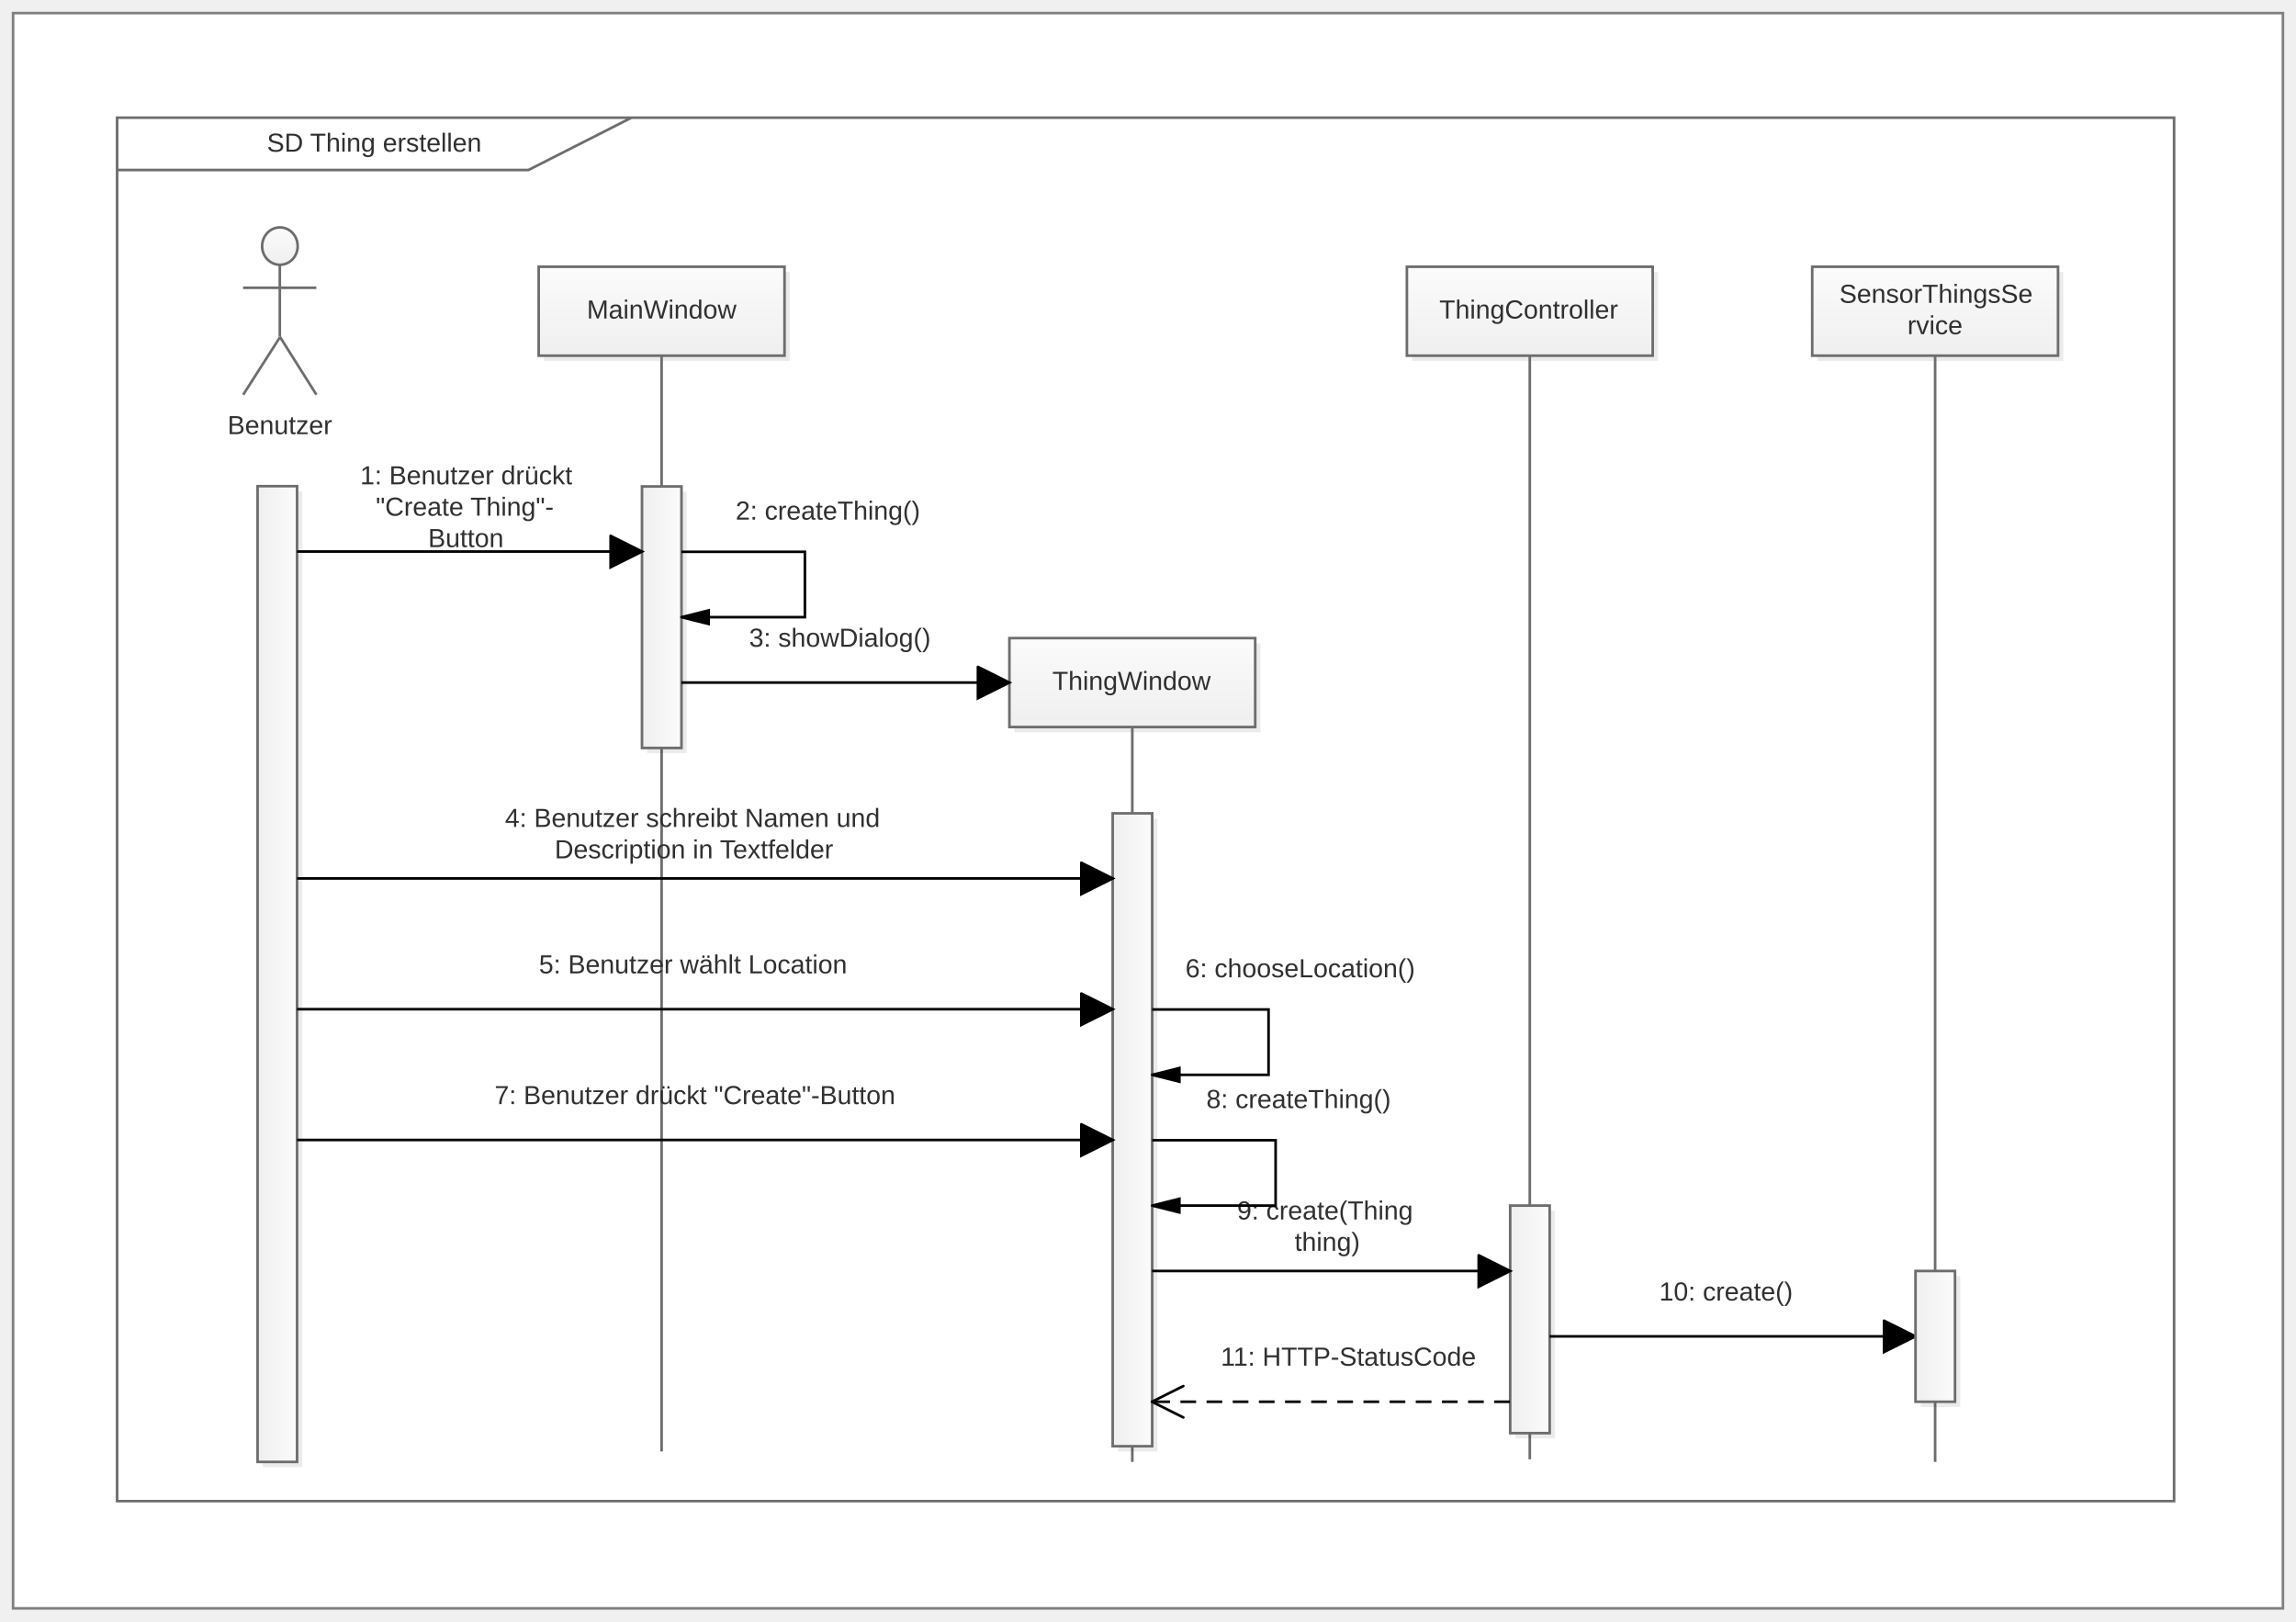
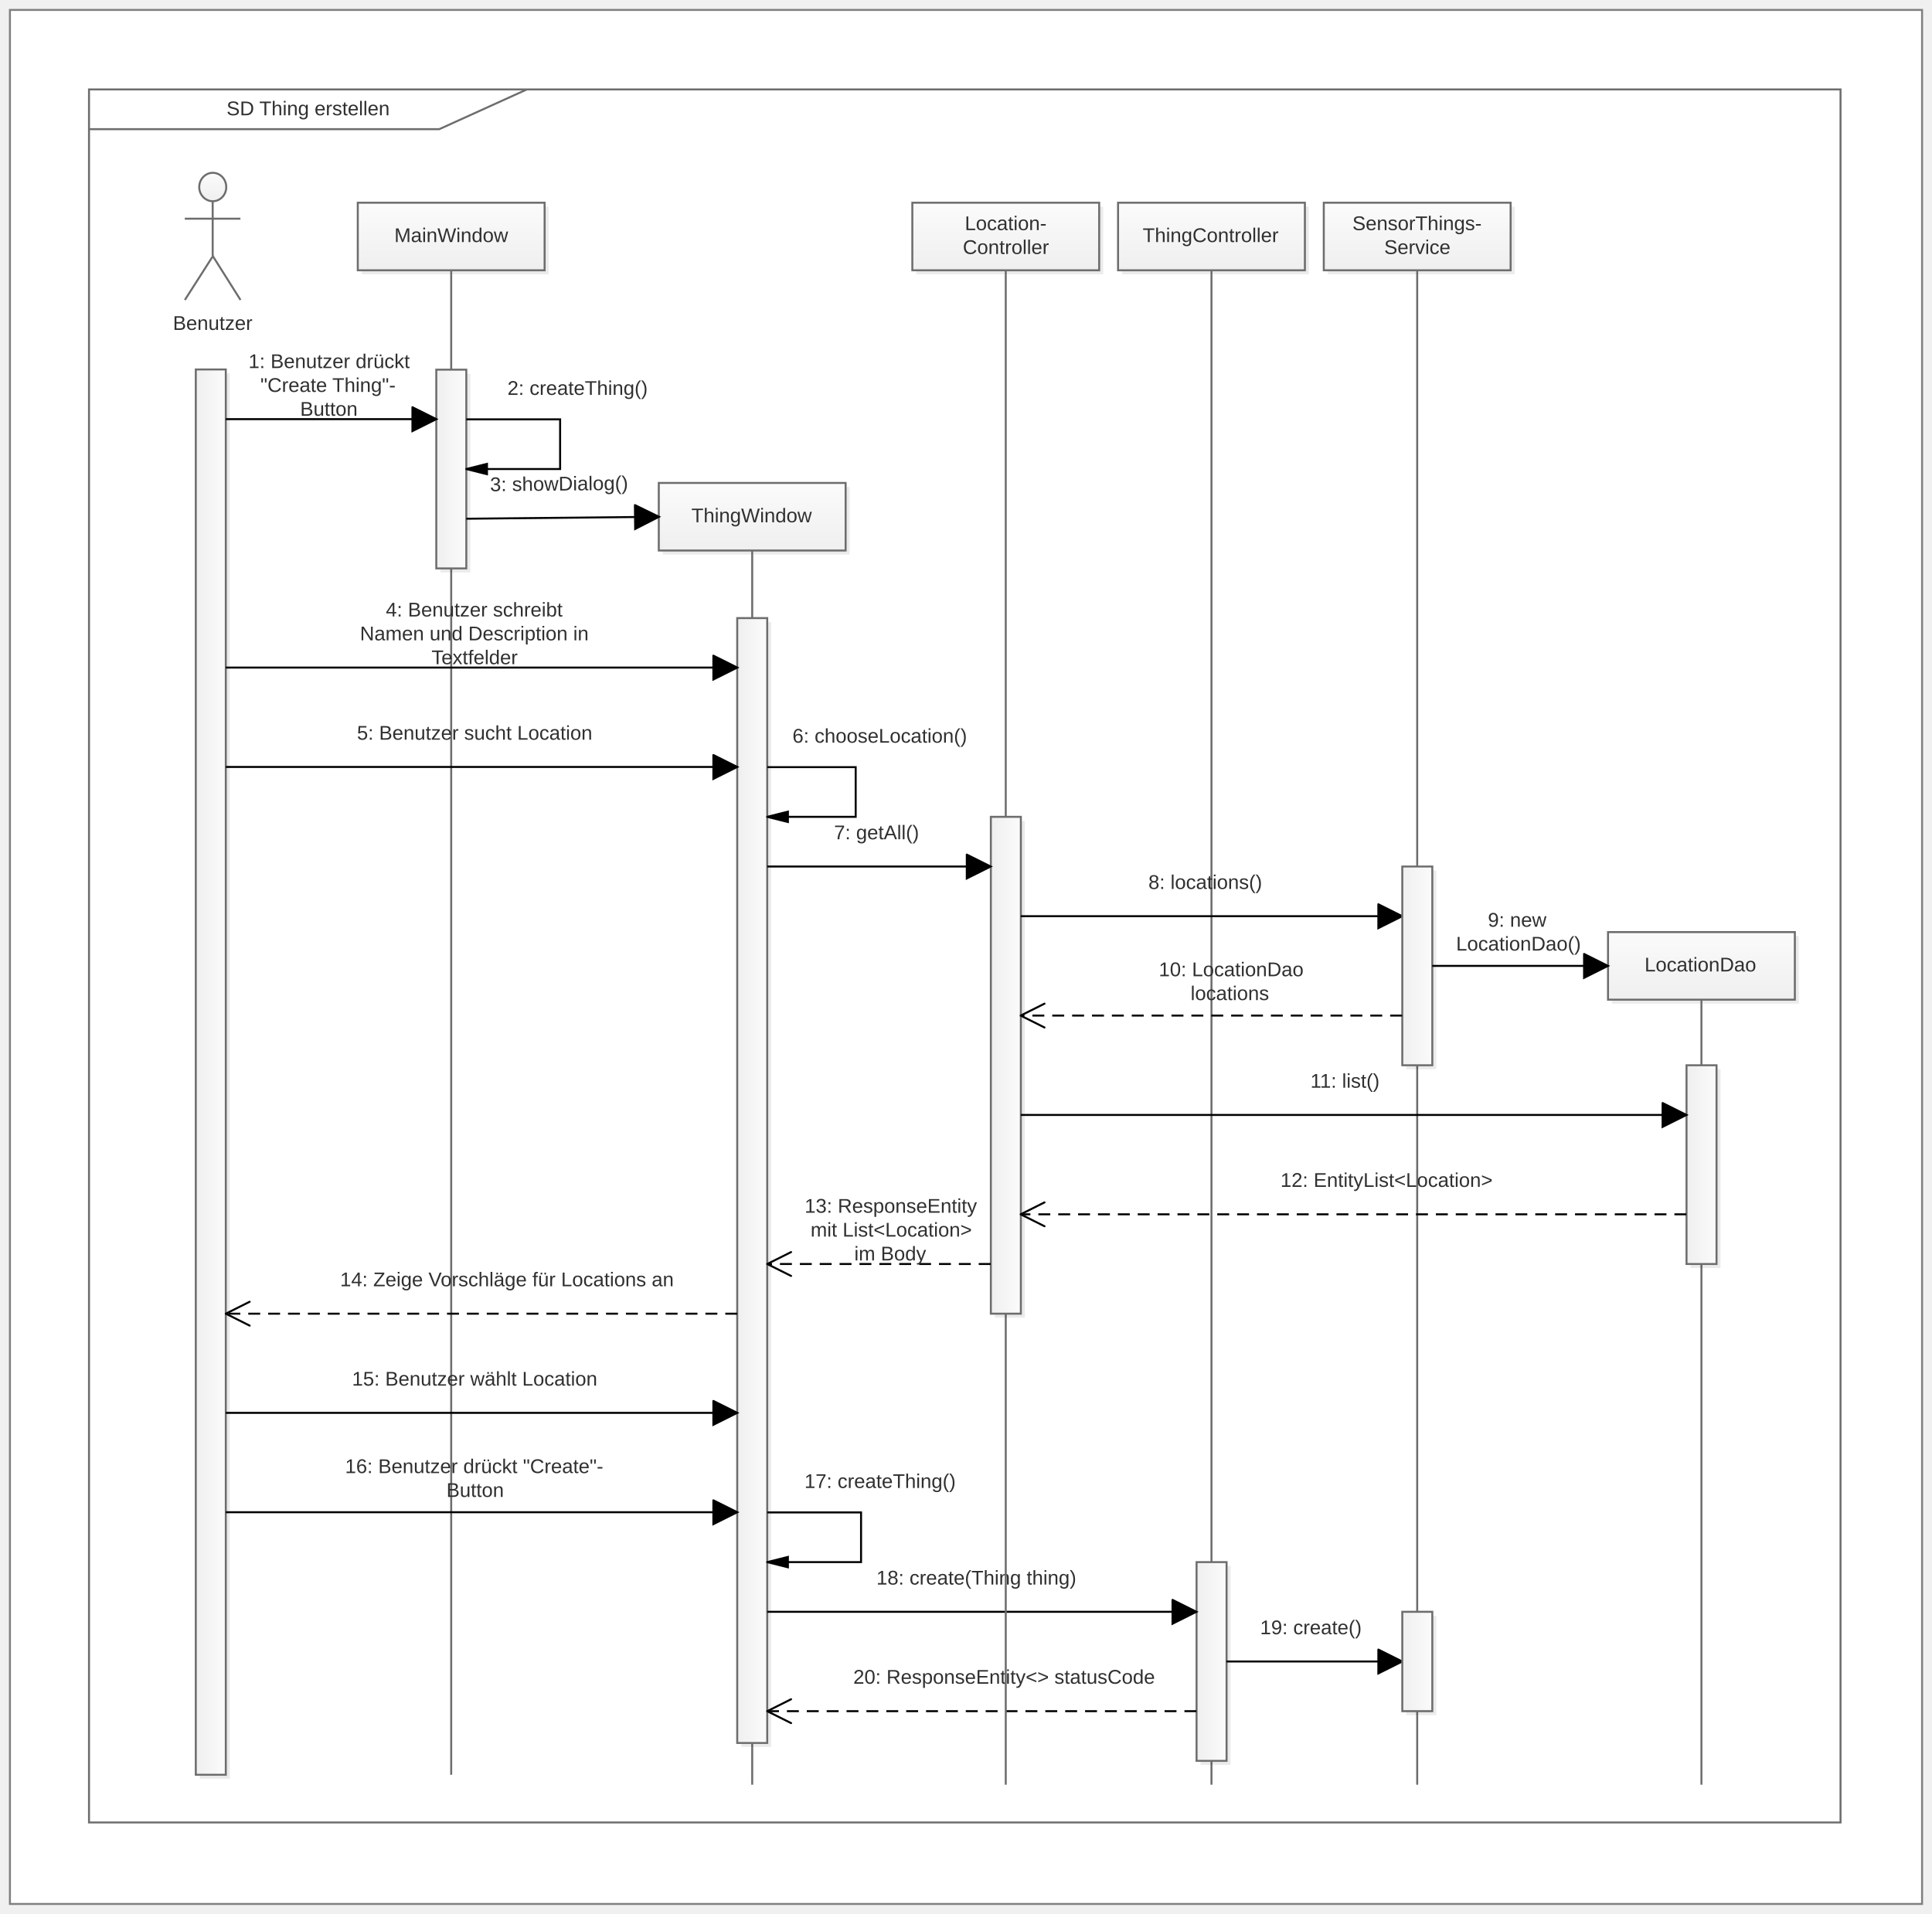
- <svg xmlns="http://www.w3.org/2000/svg" width="878" viewBox="0 0 878 620" height="620">
+ <svg xmlns="http://www.w3.org/2000/svg" width="972" viewBox="0 0 972 963" height="963">
  <style type="text/css">
.st1 {fill:#303030;font-family:Arial;font-size:7.5pt}
</style>
  <defs>
    <linearGradient id="lg1" y1="0%" y2="100%" x1="0%" x2="0%">
      <stop offset="0" stop-color="#fbfbfb" />
      <stop offset="1" stop-color="#efefef" />
    </linearGradient>
  </defs>
  <g transform="translate(5,5)" id="page1">
-     <rect width="868" x="0" y="0" fill="#ffffff" stroke="#808080" height="610" />
+     <rect width="962" x="0" y="0" fill="#ffffff" stroke="#808080" height="953" />
    <g transform="translate(39.78,40)" id="shape1">
      <path stroke="#000000" stroke-opacity="0.08" />
-       <path d="M0,0L786.6,0L786.6,529L0,529L0,0zM0,0L196.7,0L157.3,20L0,20L0,0" fill="none" stroke="#6d6d6d" />
-       <text class="st1">
-         <tspan x="57.3" y="13">SD Thing erstellen</tspan>
+       <path d="M0,0L881.2,0L881.2,872L0,872L0,0zM0,0L220.3,0L176.2,20L0,20L0,0" fill="none" stroke="#6d6d6d" />
+       <text class="st1">
+         <tspan x="69.2" y="13">SD Thing erstellen</tspan>
      </text>
    </g>
    <g transform="translate(88,82)">
      <path d="M0,0L28,0L0,0z" transform="translate(-0.04,23.04)" fill="none" id="shape2" stroke="#6d6d6d" />
      <path d="M14,0L14,29.9L14,0zM0,52.1L14,30.2L0,52.1z" transform="translate(0,11.83)" fill="none" id="shape3" stroke="#6d6d6d" />
      <path d="M0,0L14,22.2L0,0z" transform="translate(14,41.73)" fill="none" id="shape4" stroke="#6d6d6d" />
      <path d="M0,7.2C0,3.2,3.1,0,6.8,0C10.6,0,13.6,3.2,13.6,7.2C13.6,11.1,10.6,14.3,6.8,14.3C3.1,14.3,0,11.1,0,7.2z" transform="translate(7.23,-0.05)" fill="url(#lg1)" id="shape5" stroke="#6d6d6d" />
      <text class="st1">
        <tspan x="-6" y="79">Benutzer</tspan>
      </text>
    </g>
    <g transform="matrix(0,1,-1,0,108.6,180.9)" id="shape6">
-       <path d="M2,-2L375.1,-2L375.1,13.1L2,13.1L2,-2z" fill="#000000" fill-opacity="0.08" />
-       <path d="M0,0L373.1,0L373.1,15.1L0,15.1L0,0z" fill="url(#lg1)" stroke="#6d6d6d" />
-     </g>
-     <g transform="translate(201,97)">
+       <path d="M2,-2L709.1,-2L709.1,13.1L2,13.1L2,-2z" fill="#000000" fill-opacity="0.08" />
+       <path d="M0,0L707.1,0L707.1,15.1L0,15.1L0,0z" fill="url(#lg1)" stroke="#6d6d6d" />
+     </g>
+     <g transform="translate(175,97)">
      <path d="M2,2L96,2L96,36L2,36L2,2z" fill="#000000" fill-opacity="0.08" />
      <g id="shape7">
        <path d="M0,0L94,0L94,34L0,34L0,0z" fill="url(#lg1)" stroke="#6d6d6d" />
        <text class="st1">
          <tspan x="18.4" y="19.8">MainWindow</tspan>
        </text>
      </g>
-       <path d="M47,34L47,453L47,34z" fill="none" id="shape8" stroke="#6d6d6d" />
-     </g>
-     <g transform="translate(381,239)">
+       <path d="M47,34L47,791L47,34z" fill="none" id="shape8" stroke="#6d6d6d" />
+     </g>
+     <g transform="translate(326.44,238)">
      <path d="M2,2L96,2L96,36L2,36L2,2z" fill="#000000" fill-opacity="0.08" />
      <g id="shape9">
        <path d="M0,0L94,0L94,34L0,34L0,0z" fill="url(#lg1)" stroke="#6d6d6d" />
        <text class="st1">
          <tspan x="16.4" y="19.8">ThingWindow</tspan>
        </text>
      </g>
-       <path d="M47,34L47,315L47,34z" fill="none" id="shape10" stroke="#6d6d6d" />
-     </g>
-     <g transform="translate(533,97)">
+       <path d="M47,34L47,655L47,34z" fill="none" id="shape10" stroke="#6d6d6d" />
+     </g>
+     <g transform="translate(557.5,97)">
      <path d="M2,2L96,2L96,36L2,36L2,2z" fill="#000000" fill-opacity="0.08" />
      <g id="shape11">
        <path d="M0,0L94,0L94,34L0,34L0,0z" fill="url(#lg1)" stroke="#6d6d6d" />
        <text class="st1">
          <tspan x="12.4" y="19.8">ThingController</tspan>
        </text>
      </g>
-       <path d="M47,34L47,456L47,34z" fill="none" id="shape12" stroke="#6d6d6d" />
-     </g>
-     <g transform="translate(688,97)">
+       <path d="M47,34L47,796L47,34z" fill="none" id="shape12" stroke="#6d6d6d" />
+     </g>
+     <g transform="translate(661,97)">
      <path d="M2,2L96,2L96,36L2,36L2,2z" fill="#000000" fill-opacity="0.08" />
      <g id="shape13">
        <path d="M0,0L94,0L94,34L0,34L0,0z" fill="url(#lg1)" stroke="#6d6d6d" />
        <text class="st1">
-           <tspan x="10.4" y="13.8">SensorThingsSe</tspan>
-           <tspan x="36.4" y="25.8">rvice</tspan>
-         </text>
-       </g>
-       <path d="M47,34L47,457L47,34z" fill="none" id="shape14" stroke="#6d6d6d" />
-     </g>
-     <g transform="matrix(0,1,-1,0,255.6,181)" id="shape15">
+           <tspan x="14.4" y="13.8">SensorThings-</tspan>
+           <tspan x="30.4" y="25.8">Service</tspan>
+         </text>
+       </g>
+       <path d="M47,34L47,796L47,34z" fill="none" id="shape14" stroke="#6d6d6d" />
+     </g>
+     <g transform="matrix(0,1,-1,0,229.6,181)" id="shape15">
      <path d="M2,-2L102,-2L102,13.1L2,13.1L2,-2z" fill="#000000" fill-opacity="0.08" />
      <path d="M0,0L100,0L100,15.1L0,15.1L0,0z" fill="url(#lg1)" stroke="#6d6d6d" />
    </g>
    <g transform="matrix(1,0,-0,1,108.6,205.9)" id="shape16">
-       <path d="M0,-0L119.9,-0" fill="none" stroke="#000000" />
-       <path d="M119.9,-6L131.9,-0L119.9,6L119.9,-6" fill="#000000" stroke-width="1" stroke="#000000" stroke-linecap="round" />
-       <text class="st1">
-         <tspan x="24.1" y="-25.7">1: Benutzer drückt </tspan>
-         <tspan x="30.1" y="-13.7">"Create Thing"-</tspan>
-         <tspan x="50.1" y="-1.7">Button</tspan>
-       </text>
-     </g>
-     <g transform="matrix(0,1,-1,0,255.6,206)" id="shape17">
+       <path d="M0,-0L93.9,-0" fill="none" stroke="#000000" />
+       <path d="M93.9,-6L105.9,-0L93.9,6L93.9,-6" fill="#000000" stroke-width="1" stroke="#000000" stroke-linecap="round" />
+       <text class="st1">
+         <tspan x="11.4" y="-25.7">1: Benutzer drückt </tspan>
+         <tspan x="17.4" y="-13.7">"Create Thing"-</tspan>
+         <tspan x="37.4" y="-1.7">Button</tspan>
+       </text>
+     </g>
+     <g transform="matrix(0,1,-1,0,229.6,206)" id="shape17">
      <path d="M0,0L0,-47.2L25,-47.2L25,-10.4" fill="none" stroke="#000000" />
      <path d="M25,0L27.6,-10.4L22.4,-10.4L25,0" fill="#000000" stroke-width="1" stroke="#000000" stroke-linecap="round" />
      <text class="st1" transform="matrix(0,-1,1,0,40.9,-71.6)">
        <tspan x="-50.9" y="-53.2">2: createThing()</tspan>
      </text>
    </g>
-     <g transform="translate(255.56,256)" id="shape18">
-       <path d="M0,-0L113.4,-0" fill="none" stroke="#000000" />
-       <path d="M113.4,-6L125.4,-0L113.4,6L113.4,-6" fill="#000000" stroke-width="1" stroke="#000000" stroke-linecap="round" />
-       <text class="st1">
-         <tspan x="25.9" y="-13.7">3: showDialog()</tspan>
-       </text>
-     </g>
-     <g transform="matrix(0,1,-1,0,435.6,306)" id="shape19">
-       <path d="M2,-2L244,-2L244,13.1L2,13.1L2,-2z" fill="#000000" fill-opacity="0.08" />
-       <path d="M0,0L242,0L242,15.1L0,15.1L0,0z" fill="url(#lg1)" stroke="#6d6d6d" />
+     <g transform="matrix(1,-0.01,0.01,1,229.6,256)" id="shape18">
+       <path d="M0,-0L84.9,-0" fill="none" stroke="#000000" />
+       <path d="M84.9,-6L96.9,-0L84.9,6L84.9,-6" fill="#000000" stroke-width="1" stroke="#000000" stroke-linecap="round" />
+       <text class="st1">
+         <tspan x="12.1" y="-13.7">3: showDialog()</tspan>
+       </text>
+     </g>
+     <g transform="matrix(0,1,-1,0,381,306)" id="shape19">
+       <path d="M2,-2L568,-2L568,13.1L2,13.1L2,-2z" fill="#000000" fill-opacity="0.08" />
+       <path d="M0,0L566,0L566,15.1L0,15.1L0,0z" fill="url(#lg1)" stroke="#6d6d6d" />
    </g>
    <g transform="matrix(1,0,-0,1,108.6,330.9)" id="shape20">
-       <path d="M0,-0L299.9,-0" fill="none" stroke="#000000" />
-       <path d="M299.9,-6L311.9,-0L299.9,6L299.9,-6" fill="#000000" stroke-width="1" stroke="#000000" stroke-linecap="round" />
-       <text class="st1">
-         <tspan x="79.5" y="-19.7">4: Benutzer schreibt Namen und </tspan>
-         <tspan x="98.5" y="-7.7">Description in Textfelder</tspan>
-       </text>
-     </g>
-     <g transform="matrix(0,1,-1,0,435.6,381)" id="shape21">
+       <path d="M0,-0L245.3,-0" fill="none" stroke="#000000" />
+       <path d="M245.3,-6L257.3,-0L245.3,6L245.3,-6" fill="#000000" stroke-width="1" stroke="#000000" stroke-linecap="round" />
+       <text class="st1">
+         <tspan x="80.5" y="-25.7">4: Benutzer schreibt </tspan>
+         <tspan x="67.5" y="-13.7">Namen und Description in </tspan>
+         <tspan x="103.5" y="-1.7">Textfelder</tspan>
+       </text>
+     </g>
+     <g transform="matrix(0,1,-1,0,381,381)" id="shape21">
      <path d="M0,0L0,-44.5L25,-44.5L25,-10.4" fill="none" stroke="#000000" />
      <path d="M25,0L27.6,-10.4L22.4,-10.4L25,0" fill="#000000" stroke-width="1" stroke="#000000" stroke-linecap="round" />
      <text class="st1" transform="matrix(0,-1,1,0,40.9,-71.6)">
        <tspan x="-58.9" y="-53.2">6: chooseLocation()</tspan>
      </text>
    </g>
-     <g transform="matrix(1,0,-0,1,108.6,430.9)" id="shape22">
-       <path d="M0,-0L299.9,-0" fill="none" stroke="#000000" />
-       <path d="M299.9,-6L311.9,-0L299.9,6L299.9,-6" fill="#000000" stroke-width="1" stroke="#000000" stroke-linecap="round" />
-       <text class="st1">
-         <tspan x="75.5" y="-13.7">7: Benutzer drückt "Create"-Button</tspan>
-       </text>
-     </g>
-     <g transform="matrix(0,1,-1,0,587.6,456)" id="shape23">
-       <path d="M2,-2L89,-2L89,13.1L2,13.1L2,-2z" fill="#000000" fill-opacity="0.08" />
-       <path d="M0,0L87,0L87,15.1L0,15.1L0,0z" fill="url(#lg1)" stroke="#6d6d6d" />
-     </g>
-     <g transform="translate(435.56,481)" id="shape24">
-       <path d="M0,-0L124.9,-0" fill="none" stroke="#000000" />
-       <path d="M124.9,-6L136.9,-0L124.9,6L124.9,-6" fill="#000000" stroke-width="1" stroke="#000000" stroke-linecap="round" />
-       <text class="st1">
-         <tspan x="32.5" y="-19.7">9: create(Thing </tspan>
-         <tspan x="54.5" y="-7.7">thing)</tspan>
-       </text>
-     </g>
-     <g transform="translate(587.56,506)" id="shape25">
-       <path d="M0,-0L127.9,-0" fill="none" stroke="#000000" />
-       <path d="M127.9,-6L139.9,-0L127.9,6L127.9,-6" fill="#000000" stroke-width="1" stroke="#000000" stroke-linecap="round" />
-       <text class="st1">
-         <tspan x="41.9" y="-13.7">10: create()</tspan>
-       </text>
-     </g>
-     <g transform="matrix(0,1,-1,0,742.6,481)" id="shape26">
+     <g transform="matrix(1,0,-0,1,108.6,755.9)" id="shape22">
+       <path d="M0,-0L245.3,-0" fill="none" stroke="#000000" />
+       <path d="M245.3,-6L257.3,-0L245.3,6L245.3,-6" fill="#000000" stroke-width="1" stroke="#000000" stroke-linecap="round" />
+       <text class="st1">
+         <tspan x="60" y="-19.7">16: Benutzer drückt "Create"-</tspan>
+         <tspan x="111" y="-7.7">Button</tspan>
+       </text>
+     </g>
+     <g transform="matrix(0,1,-1,0,612.1,781)" id="shape23">
+       <path d="M2,-2L102,-2L102,13.1L2,13.1L2,-2z" fill="#000000" fill-opacity="0.08" />
+       <path d="M0,0L100,0L100,15.1L0,15.1L0,0z" fill="url(#lg1)" stroke="#6d6d6d" />
+     </g>
+     <g transform="translate(381,806)" id="shape24">
+       <path d="M0,-0L203.9,-0" fill="none" stroke="#000000" />
+       <path d="M203.9,-6L215.9,-0L203.9,6L203.9,-6" fill="#000000" stroke-width="1" stroke="#000000" stroke-linecap="round" />
+       <text class="st1">
+         <tspan x="54.9" y="-13.7">18: create(Thing thing)</tspan>
+       </text>
+     </g>
+     <g transform="translate(612.06,831)" id="shape25">
+       <path d="M0,-0L76.4,-0" fill="none" stroke="#000000" />
+       <path d="M76.4,-6L88.4,-0L76.4,6L76.4,-6" fill="#000000" stroke-width="1" stroke="#000000" stroke-linecap="round" />
+       <text class="st1">
+         <tspan x="16.9" y="-13.7">19: create()</tspan>
+       </text>
+     </g>
+     <g transform="matrix(0,1,-1,0,715.6,806)" id="shape26">
      <path d="M2,-2L52,-2L52,13.1L2,13.1L2,-2z" fill="#000000" fill-opacity="0.08" />
      <path d="M0,0L50,0L50,15.1L0,15.1L0,0z" fill="url(#lg1)" stroke="#6d6d6d" />
    </g>
    <g transform="matrix(1,0,-0,1,108.6,380.9)" id="shape27">
-       <path d="M0,-0L299.9,-0" fill="none" stroke="#000000" />
-       <path d="M299.9,-6L311.9,-0L299.9,6L299.9,-6" fill="#000000" stroke-width="1" stroke="#000000" stroke-linecap="round" />
-       <text class="st1">
-         <tspan x="92.5" y="-13.7">5: Benutzer wählt Location</tspan>
-       </text>
-     </g>
-     <g transform="matrix(0,1,-1,0,435.6,431)" id="shape28">
+       <path d="M0,-0L245.3,-0" fill="none" stroke="#000000" />
+       <path d="M245.3,-6L257.3,-0L245.3,6L245.3,-6" fill="#000000" stroke-width="1" stroke="#000000" stroke-linecap="round" />
+       <text class="st1">
+         <tspan x="66" y="-13.7">5: Benutzer sucht Location</tspan>
+       </text>
+     </g>
+     <g transform="matrix(0,1,-1,0,381,756)" id="shape28">
      <path d="M0,0L0,-47.2L25,-47.2L25,-10.4" fill="none" stroke="#000000" />
      <path d="M25,0L27.6,-10.4L22.4,-10.4L25,0" fill="#000000" stroke-width="1" stroke="#000000" stroke-linecap="round" />
      <text class="st1" transform="matrix(0,-1,1,0,40.9,-71.6)">
-         <tspan x="-50.9" y="-53.2">8: createThing()</tspan>
-       </text>
-     </g>
-     <g transform="matrix(-1,0,0,-1,572.4,531)" id="shape29">
-       <path stroke-dasharray="6,4" d="M0,-0L136.9,-0" fill="none" stroke="#000000" />
-       <path d="M124.9,-6L136.9,-0L124.9,6" stroke-linejoin="round" fill="none" stroke-width="1" stroke="#000000" stroke-linecap="round" />
-       <text class="st1" transform="matrix(-1,0,0,-1,123.2,33.5)">
-         <tspan x="12.6" y="19.7">11: HTTP-StatusCode</tspan>
+         <tspan x="-52.9" y="-53.2">17: createThing()</tspan>
+       </text>
+     </g>
+     <g transform="matrix(-1,0,0,-1,596.9,856)" id="shape29">
+       <path stroke-dasharray="6,4" d="M0,-0L215.9,-0" fill="none" stroke="#000000" />
+       <path d="M203.9,-6L215.9,-0L203.9,6" stroke-linejoin="round" fill="none" stroke-width="1" stroke="#000000" stroke-linecap="round" />
+       <text class="st1" transform="matrix(-1,0,0,-1,194.3,33.5)">
+         <tspan x="21.7" y="19.7">20: ResponseEntity&lt;&gt; statusCode</tspan>
+       </text>
+     </g>
+     <g transform="translate(454,97)">
+       <path d="M2,2L96,2L96,36L2,36L2,2z" fill="#000000" fill-opacity="0.08" />
+       <g id="shape30">
+         <path d="M0,0L94,0L94,34L0,34L0,0z" fill="url(#lg1)" stroke="#6d6d6d" />
+         <text class="st1">
+           <tspan x="26.4" y="13.8">Location-</tspan>
+           <tspan x="25.4" y="25.8">Controller</tspan>
+         </text>
+       </g>
+       <path d="M47,34L47,796L47,34z" fill="none" id="shape31" stroke="#6d6d6d" />
+     </g>
+     <g transform="matrix(0,1,-1,0,508.6,406)" id="shape32">
+       <path d="M2,-2L252,-2L252,13.1L2,13.1L2,-2z" fill="#000000" fill-opacity="0.08" />
+       <path d="M0,0L250,0L250,15.1L0,15.1L0,0z" fill="url(#lg1)" stroke="#6d6d6d" />
+     </g>
+     <g transform="translate(381,431)" id="shape33">
+       <path d="M0,-0L100.4,-0" fill="none" stroke="#000000" />
+       <path d="M100.4,-6L112.4,-0L100.4,6L100.4,-6" fill="#000000" stroke-width="1" stroke="#000000" stroke-linecap="round" />
+       <text class="st1">
+         <tspan x="33.6" y="-13.7">7: getAll()</tspan>
+       </text>
+     </g>
+     <g transform="translate(508.56,456)" id="shape34">
+       <path d="M0,-0L179.9,-0" fill="none" stroke="#000000" />
+       <path d="M179.9,-6L191.9,-0L179.9,6L179.9,-6" fill="#000000" stroke-width="1" stroke="#000000" stroke-linecap="round" />
+       <text class="st1">
+         <tspan x="64.2" y="-13.7">8: locations()</tspan>
+       </text>
+     </g>
+     <g transform="matrix(0,1,-1,0,715.6,431)" id="shape35">
+       <path d="M2,-2L102,-2L102,13.1L2,13.1L2,-2z" fill="#000000" fill-opacity="0.08" />
+       <path d="M0,0L100,0L100,15.1L0,15.1L0,0z" fill="url(#lg1)" stroke="#6d6d6d" />
+     </g>
+     <g transform="matrix(-1,0,0,-1,700.4,506)" id="shape36">
+       <path stroke-dasharray="6,4" d="M0,-0L191.9,-0" fill="none" stroke="#000000" />
+       <path d="M179.9,-6L191.9,-0L179.9,6" stroke-linejoin="round" fill="none" stroke-width="1" stroke="#000000" stroke-linecap="round" />
+       <text class="st1" transform="matrix(-1,0,0,-1,172.7,33.5)">
+         <tspan x="50.3" y="13.7">10: LocationDao </tspan>
+         <tspan x="66.3" y="25.7">locations</tspan>
+       </text>
+     </g>
+     <g transform="translate(804,464)">
+       <path d="M2,2L96,2L96,36L2,36L2,2z" fill="#000000" fill-opacity="0.08" />
+       <g id="shape37">
+         <path d="M0,0L94,0L94,34L0,34L0,0z" fill="url(#lg1)" stroke="#6d6d6d" />
+         <text class="st1">
+           <tspan x="18.4" y="19.8">LocationDao</tspan>
+         </text>
+       </g>
+       <path d="M47,34L47,429L47,34z" fill="none" id="shape38" stroke="#6d6d6d" />
+     </g>
+     <g transform="translate(715.56,481)" id="shape39">
+       <path d="M0,-0L76.4,-0" fill="none" stroke="#000000" />
+       <path d="M76.4,-6L88.4,-0L76.4,6L76.4,-6" fill="#000000" stroke-width="1" stroke="#000000" stroke-linecap="round" />
+       <text class="st1">
+         <tspan x="28" y="-19.7">9: new </tspan>
+         <tspan x="12" y="-7.7">LocationDao()</tspan>
+       </text>
+     </g>
+     <g transform="matrix(0,1,-1,0,858.6,531)" id="shape40">
+       <path d="M2,-2L102,-2L102,13.1L2,13.1L2,-2z" fill="#000000" fill-opacity="0.08" />
+       <path d="M0,0L100,0L100,15.1L0,15.1L0,0z" fill="url(#lg1)" stroke="#6d6d6d" />
+     </g>
+     <g transform="translate(508.56,556)" id="shape41">
+       <path d="M0,-0L322.9,-0" fill="none" stroke="#000000" />
+       <path d="M322.9,-6L334.9,-0L322.9,6L322.9,-6" fill="#000000" stroke-width="1" stroke="#000000" stroke-linecap="round" />
+       <text class="st1">
+         <tspan x="145.7" y="-13.7">11: list()</tspan>
+       </text>
+     </g>
+     <g transform="matrix(-1,0,0,-1,843.4,606)" id="shape42">
+       <path stroke-dasharray="6,4" d="M0,-0L334.9,-0" fill="none" stroke="#000000" />
+       <path d="M322.9,-6L334.9,-0L322.9,6" stroke-linejoin="round" fill="none" stroke-width="1" stroke="#000000" stroke-linecap="round" />
+       <text class="st1" transform="matrix(-1,0,0,-1,301.4,33.5)">
+         <tspan x="97.2" y="19.7">12: EntityList&lt;Location&gt;</tspan>
+       </text>
+     </g>
+     <g transform="matrix(-1,0,0,-1,493.4,631)" id="shape43">
+       <path stroke-dasharray="6,4" d="M0,-0L112.4,-0" fill="none" stroke="#000000" />
+       <path d="M100.4,-6L112.4,-0L100.4,6" stroke-linejoin="round" fill="none" stroke-width="1" stroke="#000000" stroke-linecap="round" />
+       <text class="st1" transform="matrix(-1,0,0,-1,101.2,33.5)">
+         <tspan x="7.6" y="7.7">13: ResponseEntity </tspan>
+         <tspan x="10.6" y="19.7">mit List&lt;Location&gt; </tspan>
+         <tspan x="32.6" y="31.7">im Body</tspan>
+       </text>
+     </g>
+     <g transform="matrix(-1,-0,0,-1,365.9,656)" id="shape44">
+       <path stroke-dasharray="6,4" d="M0,-0L257.3,-0" fill="none" stroke="#000000" />
+       <path d="M245.3,-6L257.3,-0L245.3,6" stroke-linejoin="round" fill="none" stroke-width="1" stroke="#000000" stroke-linecap="round" />
+       <text class="st1" transform="matrix(-1,0,0,-1,231.6,33.5)">
+         <tspan x="31.8" y="19.7">14: Zeige Vorschläge für Locations an</tspan>
+       </text>
+     </g>
+     <g transform="matrix(1,0,-0,1,108.6,705.9)" id="shape45">
+       <path d="M0,-0L245.3,-0" fill="none" stroke="#000000" />
+       <path d="M245.3,-6L257.3,-0L245.3,6L245.3,-6" fill="#000000" stroke-width="1" stroke="#000000" stroke-linecap="round" />
+       <text class="st1">
+         <tspan x="63.5" y="-13.7">15: Benutzer wählt Location</tspan>
      </text>
    </g>
  </g>
</svg>
